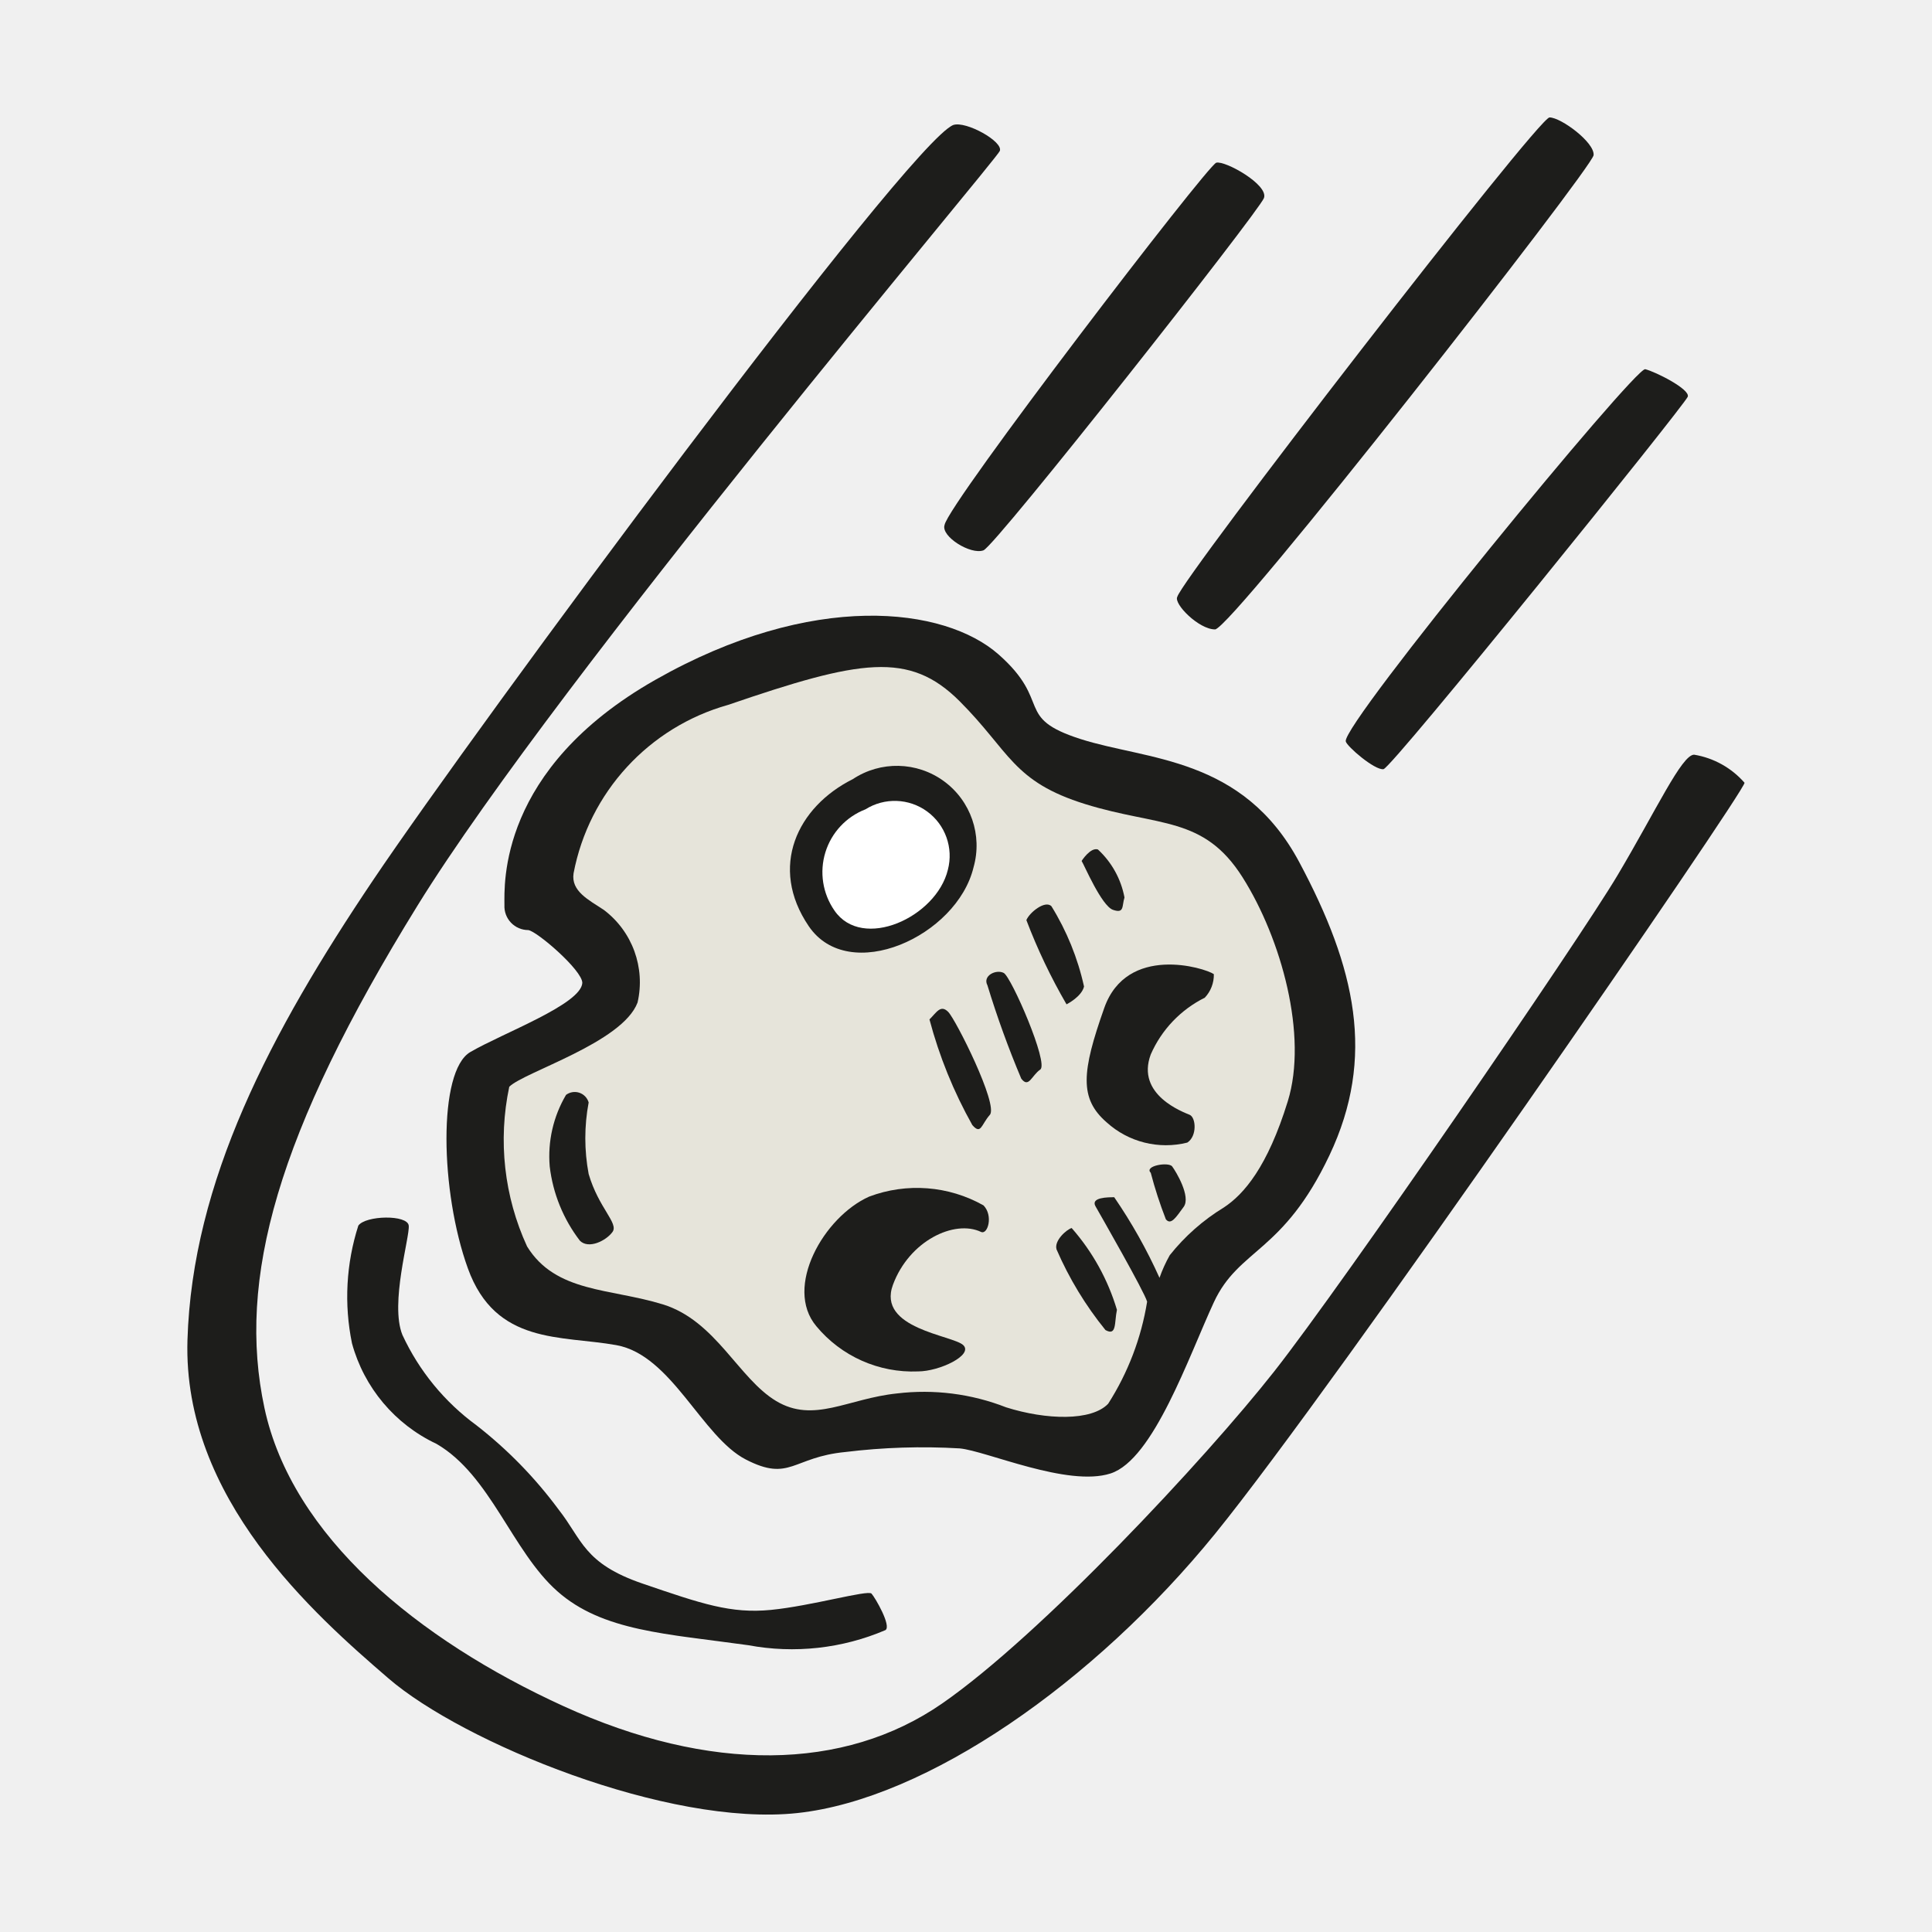
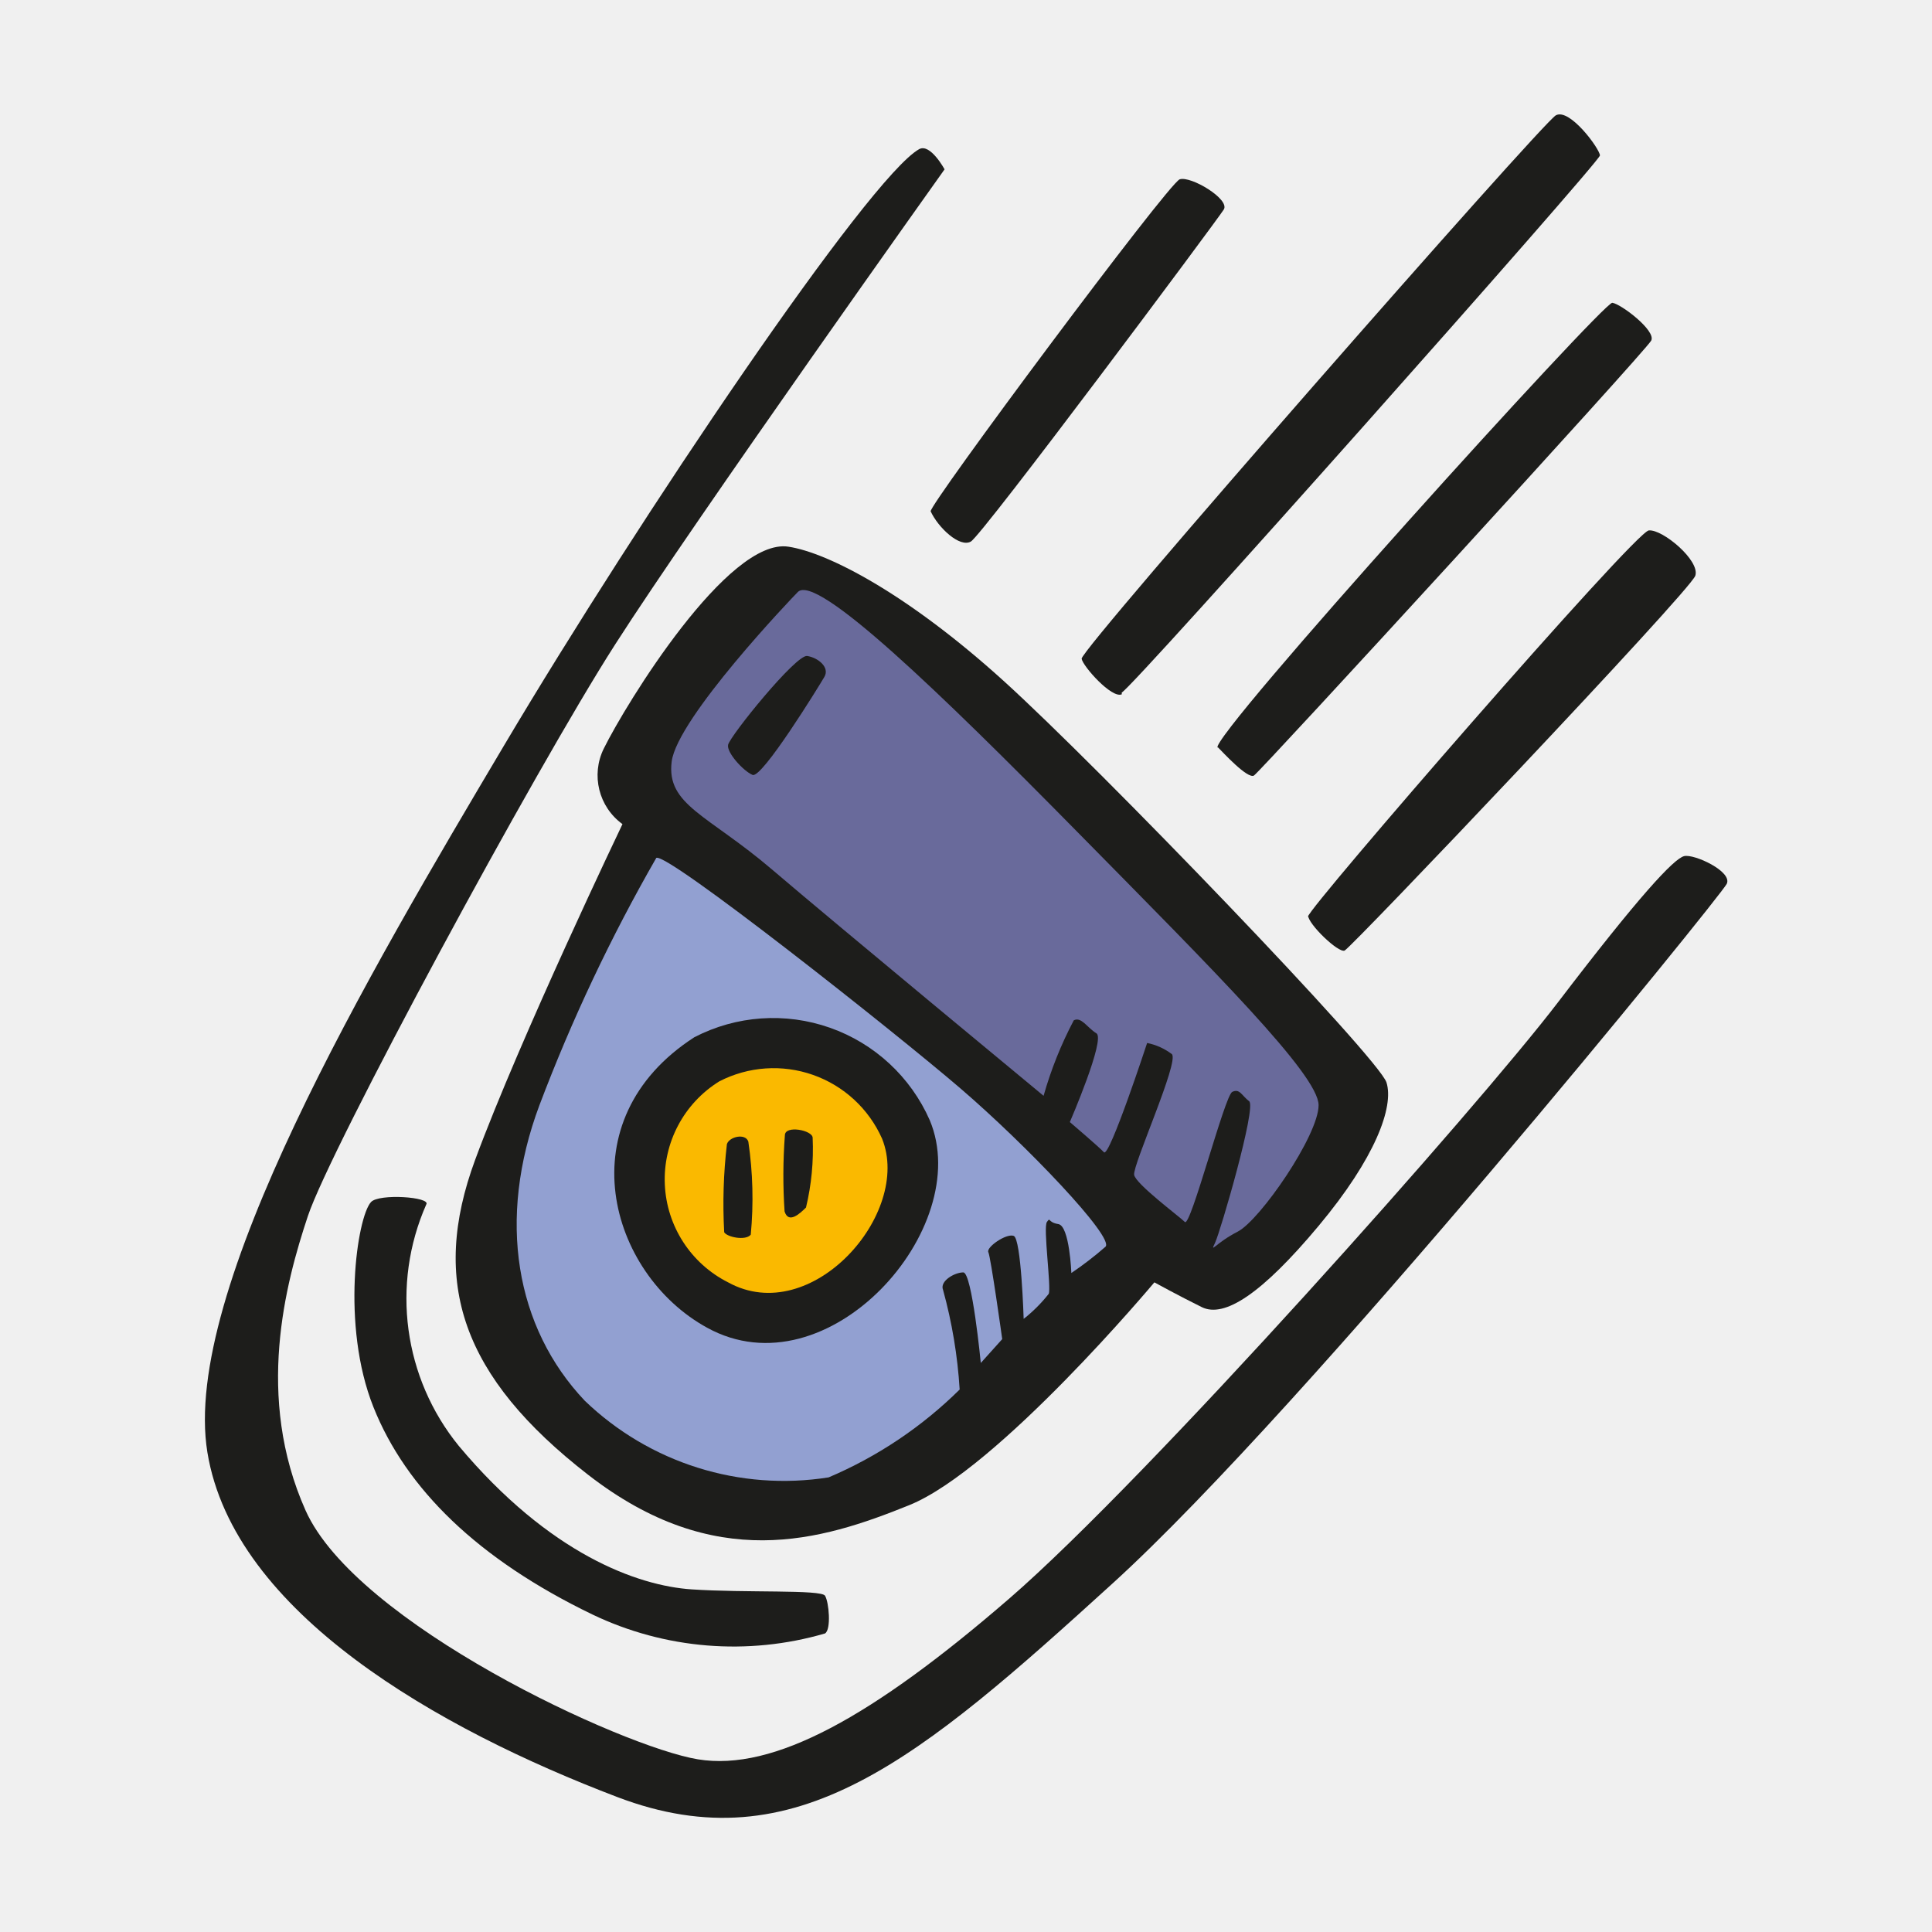
<svg xmlns="http://www.w3.org/2000/svg" width="800px" height="800px" viewBox="0 0 64 64">
-   <path d="m56.12 25c-.41 0-1.25 1.83-2.54 4s-9.08 13.52-11.37 16.43-7.75 8.75-11 11-7.7 2.3-12.54.09-9-5.63-9.91-9.88.4-9.08 5.07-16.64 19.17-24.69 19.29-25-1.12-1-1.54-.86c-1.5.59-15.79 19.92-19.21 25s-6 10-6.16 15.25 4.2 9.09 6.66 11.21 9.25 4.92 13.54 4.46 9.84-4.33 13.84-9.25 17.58-24.63 17.54-24.88a2.83 2.83 0 0 0 -1.67-.93zm-23.54-6.77c.42-.17 9.13-11.23 9.29-11.67s-1.29-1.25-1.58-1.17-8.88 11.29-9 12c-.13.38.87 1 1.29.84zm7.67 2.62c.54 0 12.5-15.29 12.54-15.71s-1.08-1.25-1.46-1.25-12.17 15.26-12.33 15.88c-.13.23.71 1.08 1.25 1.08zm5.58 4.63c.29-.05 10-12.09 10.08-12.34s-1.08-.83-1.41-.91-10.06 11.77-9.92 12.33c.04.17.96.96 1.25.92z" fill="#1d1d1b" />
-   <path d="m19.29 32.56c0-.42-1.5-1.71-1.79-1.75a.79.79 0 0 1 -.79-.83c0-.67-.21-4.5 5-7.46s9.58-2.42 11.37-.84.5 2.09 2.71 2.8 5.38.58 7.25 4.08 2.54 6.46 1 9.71-3 3.08-3.83 4.87-2 5.21-3.42 5.67-4.12-.75-5-.83a21 21 0 0 0 -3.79.12c-1.75.17-1.83 1-3.29.25s-2.46-3.46-4.29-3.79-4 0-4.92-2.54-1-6.54.08-7.17 3.67-1.58 3.71-2.29z" fill="#1d1d1b" />
-   <path d="m11.87 40.6c.24-.34 1.63-.37 1.67 0s-.63 2.58-.21 3.62a7.74 7.74 0 0 0 2.46 3 14.3 14.3 0 0 1 2.71 2.78c.79 1 .83 1.79 2.79 2.46s2.92 1 4.25.87 3.21-.67 3.33-.54.67 1.08.46 1.21a7.88 7.88 0 0 1 -4.54.5c-2.71-.38-4.83-.46-6.33-1.79s-2.21-3.84-4-4.88a5.19 5.19 0 0 1 -2.8-3.33 7.69 7.69 0 0 1 .21-3.9z" fill="#1d1d1b" />
-   <path d="m16.87 36c.49-.49 3.75-1.46 4.25-2.79a3 3 0 0 0 -1.12-3.07c-.5-.33-1.09-.62-1-1.21a7.19 7.19 0 0 1 5.12-5.58c4.38-1.5 6-1.79 7.67-.12s1.75 2.66 4.17 3.41 3.91.38 5.2 2.42 2.17 5.25 1.5 7.42-1.45 3.08-2.12 3.52a6.82 6.82 0 0 0 -1.79 1.58 4.64 4.64 0 0 0 -.34.75 17.1 17.1 0 0 0 -1.5-2.67c-.2 0-.79 0-.62.3s1.62 2.83 1.71 3.16a8.92 8.92 0 0 1 -1.29 3.38c-.55.58-2.05.54-3.38.12a7.47 7.47 0 0 0 -3.62-.46c-1.63.17-2.75 1-4 .25s-2-2.66-3.75-3.2-3.55-.38-4.5-1.92a8.46 8.46 0 0 1 -.59-5.29z" fill="#e6e4da" />
-   <path d="m18.75 36.27a.48.48 0 0 1 .75.25 6.4 6.4 0 0 0 0 2.37c.33 1.13 1 1.63.79 1.92s-.79.58-1.08.29a5 5 0 0 1 -1-2.46 4 4 0 0 1 .54-2.37z" fill="#1d1d1b" />
-   <path d="m28.25 25.81a2.64 2.64 0 0 1 4 2.92c-.55 2.29-4.13 3.91-5.46 1.95s-.38-3.95 1.46-4.87z" fill="#1d1d1b" />
-   <path d="m28.67 26.81a1.82 1.82 0 0 1 2.73 2c-.38 1.58-2.84 2.7-3.76 1.35a2.23 2.23 0 0 1 1.03-3.35z" fill="#ffffff" />
+   <path d="m26.12 18.11c1.31.2 3.94 1.56 7.12 4.44s12.44 12.5 12.69 13.31-.37 2.5-2.25 4.75-3.12 3.06-3.87 2.69-1.57-.82-1.57-.82-5.18 6.19-8.12 7.38-6.44 2.25-10.63-1-5.25-6.38-3.75-10.44 4.88-11.12 4.88-11.12a2 2 0 0 1 -.62-2.5c.74-1.5 4.12-7 6.12-6.69z" fill="#1d1d1b" />
+   <path d="m26.43 19.61c.62-.62 4.69 3.31 9.25 7.94s8 8.06 8 9.06-1.94 3.81-2.68 4.19-.93.75-.75.37 1.38-4.5 1.13-4.69-.31-.43-.56-.31-1.38 4.5-1.57 4.31-1.62-1.25-1.68-1.56 1.5-3.75 1.25-4a2 2 0 0 0 -.82-.37s-1.25 3.81-1.43 3.62-1.13-1-1.13-1 1.19-2.75.88-2.94-.5-.56-.75-.43a12.88 12.88 0 0 0 -1 2.5s-6.88-5.69-9-7.5-3.5-2.13-3.32-3.57 3.99-5.43 4.18-5.62z" fill="#696a9b" />
+   <path d="m24.12 24.67c.07-.3 2.25-3 2.62-2.94s.75.38.57.69-2.07 3.38-2.38 3.25-.87-.75-.81-1z" fill="#1d1d1b" />
+   <path d="m21.74 28.42c.34-.21 7.88 5.75 10.07 7.63s5.12 4.95 4.81 5.25a11.38 11.38 0 0 1 -1.13.87s-.06-1.56-.43-1.62-.25-.25-.38-.07.15 2.17.06 2.38a4.93 4.93 0 0 1 -.83.83s-.08-2.66-.33-2.75-.92.38-.84.54.46 2.88.46 2.88l-.71.79s-.29-3-.58-3-.79.29-.67.58a16.12 16.12 0 0 1 .55 3.3 13.91 13.91 0 0 1 -4.34 2.91 9.51 9.51 0 0 1 -8.08-2.54c-2.29-2.42-2.92-6-1.5-9.79a56.8 56.8 0 0 1 3.87-8.19z" fill="#92a0d1" />
+   <path d="m23 34.36a5.67 5.67 0 0 1 7.8 2.75c1.5 3.58-3.38 9.08-7.38 6.87-3.26-1.79-4.68-6.87-.42-9.62z" fill="#1d1d1b" />
+   <path d="m23.83 35.82a3.93 3.93 0 0 1 5.39 1.9c1 2.48-2.34 6.28-5.1 4.76a3.82 3.82 0 0 1 -.29-6.66z" fill="#fab900" />
  <g fill="#1d1d1b">
-     <path d="m32.5 40.81c.22.1.41-.54.08-.88a4.49 4.49 0 0 0 -3.79-.29c-1.5.67-2.83 3-1.75 4.29a4.15 4.15 0 0 0 3.37 1.5c.71 0 1.84-.54 1.5-.87s-2.87-.54-2.33-2 2.04-2.17 2.92-1.75z" />
-     <path d="m40.21 32.27c-.3-.21-2.88-1-3.63 1.12s-.83 3 .08 3.79a2.92 2.92 0 0 0 2.67.67c.33-.21.29-.83.08-.92s-1.79-.66-1.29-2a3.8 3.8 0 0 1 1.79-1.88 1.1 1.1 0 0 0 .3-.78z" />
-     <path d="m38.12 38.85c-.23-.23.59-.37.71-.21s.63 1 .38 1.34-.42.62-.59.41a14.07 14.07 0 0 1 -.5-1.54z" />
-     <path d="m35.5 40.68a7.23 7.23 0 0 1 1.5 2.71c-.09.42 0 .88-.38.67a11.47 11.47 0 0 1 -1.62-2.67c-.09-.29.33-.66.5-.71z" />
-     <path d="m30.79 33.77c.24-.24.37-.5.62-.25s1.67 3.08 1.38 3.41-.29.67-.58.34a15 15 0 0 1 -1.42-3.5z" />
-     <path d="m32.71 32.64c-.17-.32.29-.54.54-.41s1.5 3 1.21 3.2-.38.63-.63.3a32 32 0 0 1 -1.12-3.09z" />
-     <path d="m34 30.48c.1-.25.62-.67.83-.46a8.56 8.56 0 0 1 1.08 2.66c-.08.34-.58.59-.58.59a19 19 0 0 1 -1.33-2.79z" />
-     <path d="m35.83 28.52s.29-.46.54-.38a2.89 2.89 0 0 1 .88 1.59c-.09.29 0 .54-.38.41s-.96-1.5-1.04-1.62z" />
+     <path d="m24.08 37.9c.08-.25.62-.37.71-.08a12.81 12.81 0 0 1 .08 3.08c-.17.21-.79.08-.88-.08a17 17 0 0 1 .09-2.92z" />
+     <path d="m26 37.61c0-.35.92-.17.92.08a8.29 8.29 0 0 1 -.22 2.31c-.21.21-.58.55-.71.13a17.75 17.75 0 0 1 .01-2.52z" />
+     <path d="m12.29 39.82c.26-.29 2-.17 1.83.08a7.73 7.73 0 0 0 1.08 8c3 3.58 5.92 4.63 7.71 4.75s4.29 0 4.42.21.21 1.12 0 1.25a10.82 10.82 0 0 1 -7.71-.63c-3.79-1.83-6.17-4.16-7.25-6.87s-.54-6.29-.08-6.79z" />
+     <path d="m55.79 28.36c-.34.08-1.5 1.33-4.17 4.83s-13.62 15.81-18.17 19.75-7.83 5.75-10.33 5.34-11.33-4.5-13-8.25-.67-7.5.08-9.75 7.5-14.75 10.17-18.92 10.92-15.75 10.92-15.75-.47-.87-.84-.67c-1.66.92-9.25 12.17-13.75 19.75s-10.7 18.09-9.83 23.42 7.67 9.17 13.58 11.42 10-1.25 16.42-7.09 20.13-22.75 20.33-23.16-1.08-1-1.41-.92zm-23.63-10.42c.38-.21 8.17-10.66 8.38-11s-1.09-1.12-1.46-1-8.35 10.84-8.25 11c.25.54.96 1.21 1.33 1zm5 5c.33-.12 15.84-17.58 15.84-17.79s-1-1.58-1.46-1.33-15.71 17.64-15.71 18c.04.25 1 1.33 1.33 1.18zm3.17 1.8c.16.16 1 1.08 1.21.95s13-14.08 13.16-14.41-1-1.21-1.29-1.25-13.41 14.45-13.08 14.75zm3 5.58c0 .29 1 1.25 1.21 1.17s11.46-11.92 11.62-12.42-1.08-1.54-1.54-1.5-11.29 12.52-11.29 12.79z" />
  </g>
</svg>
